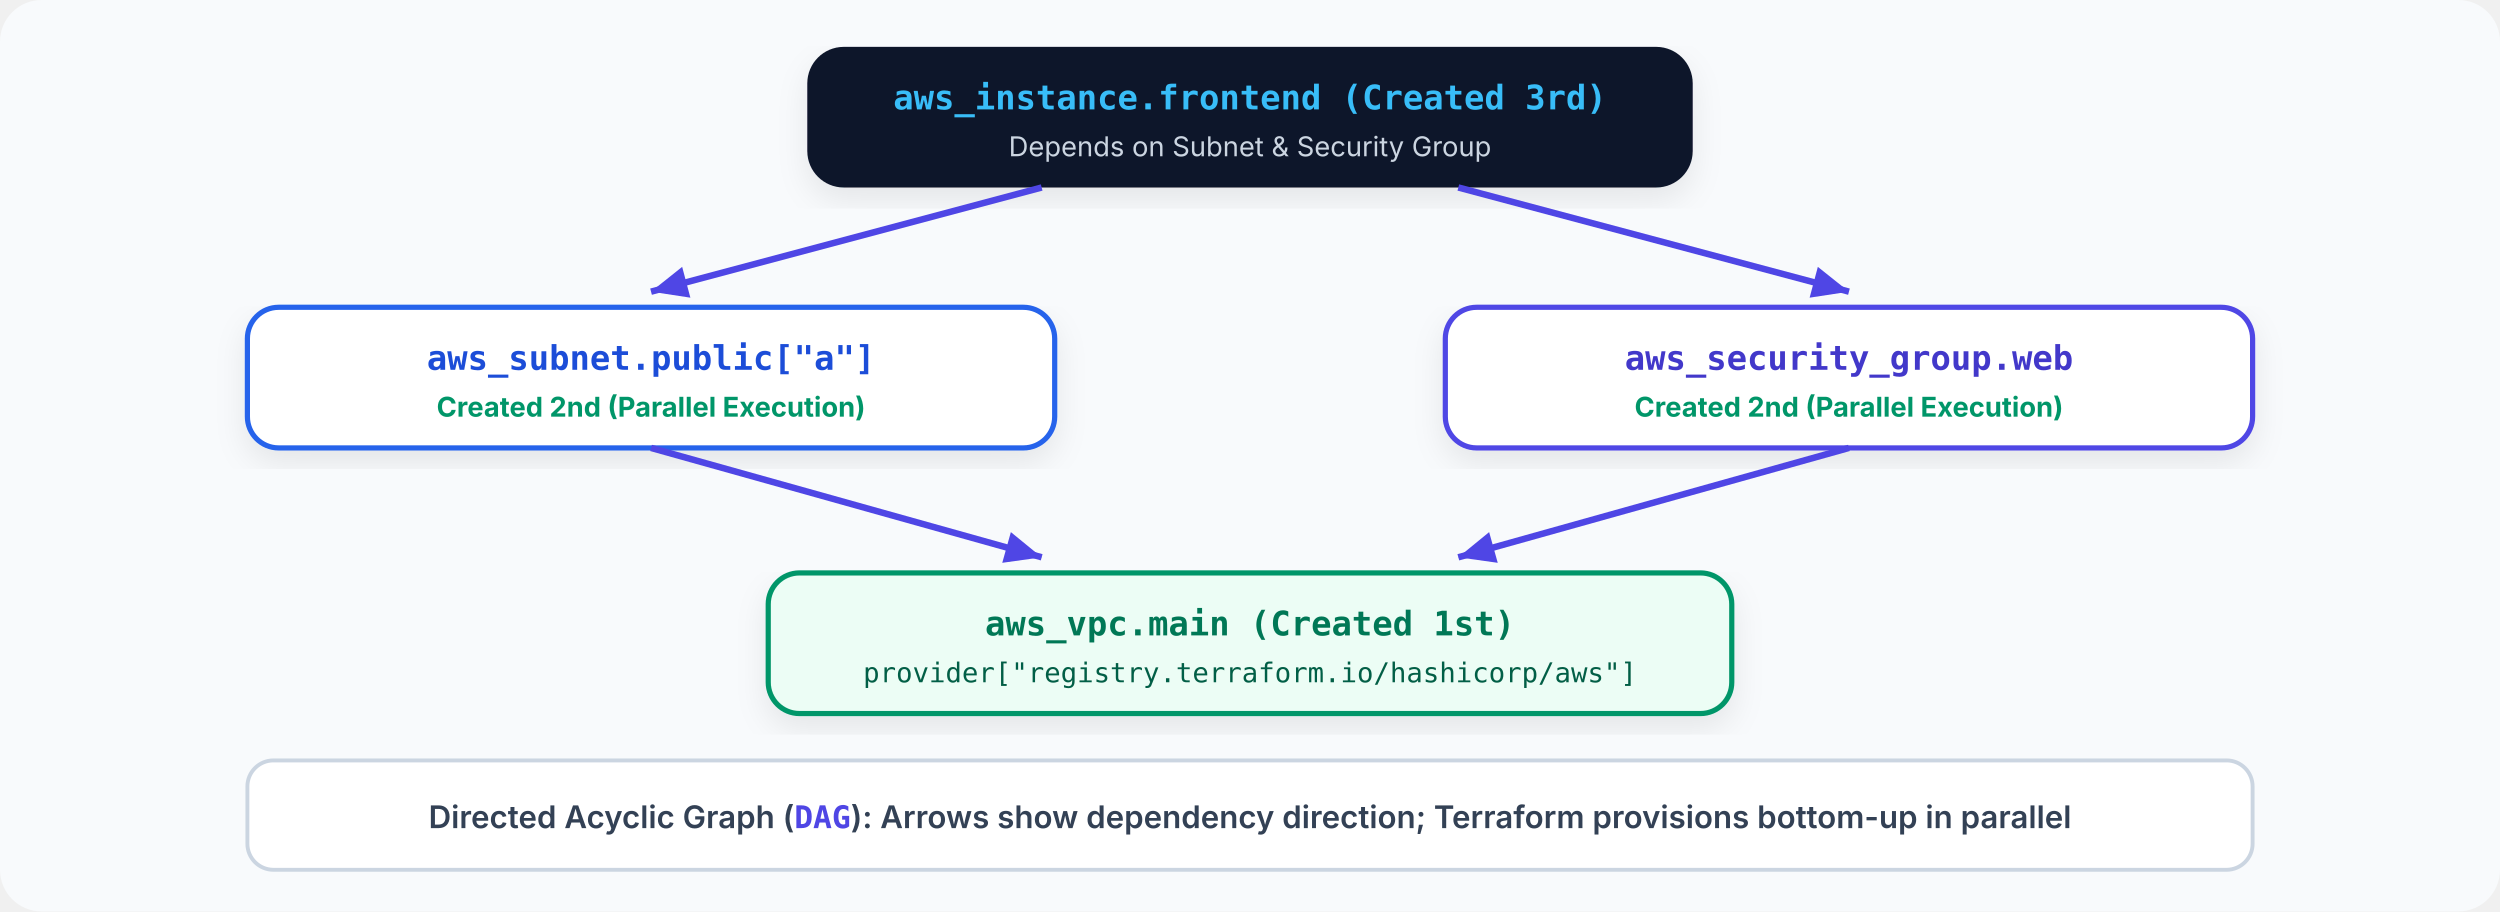
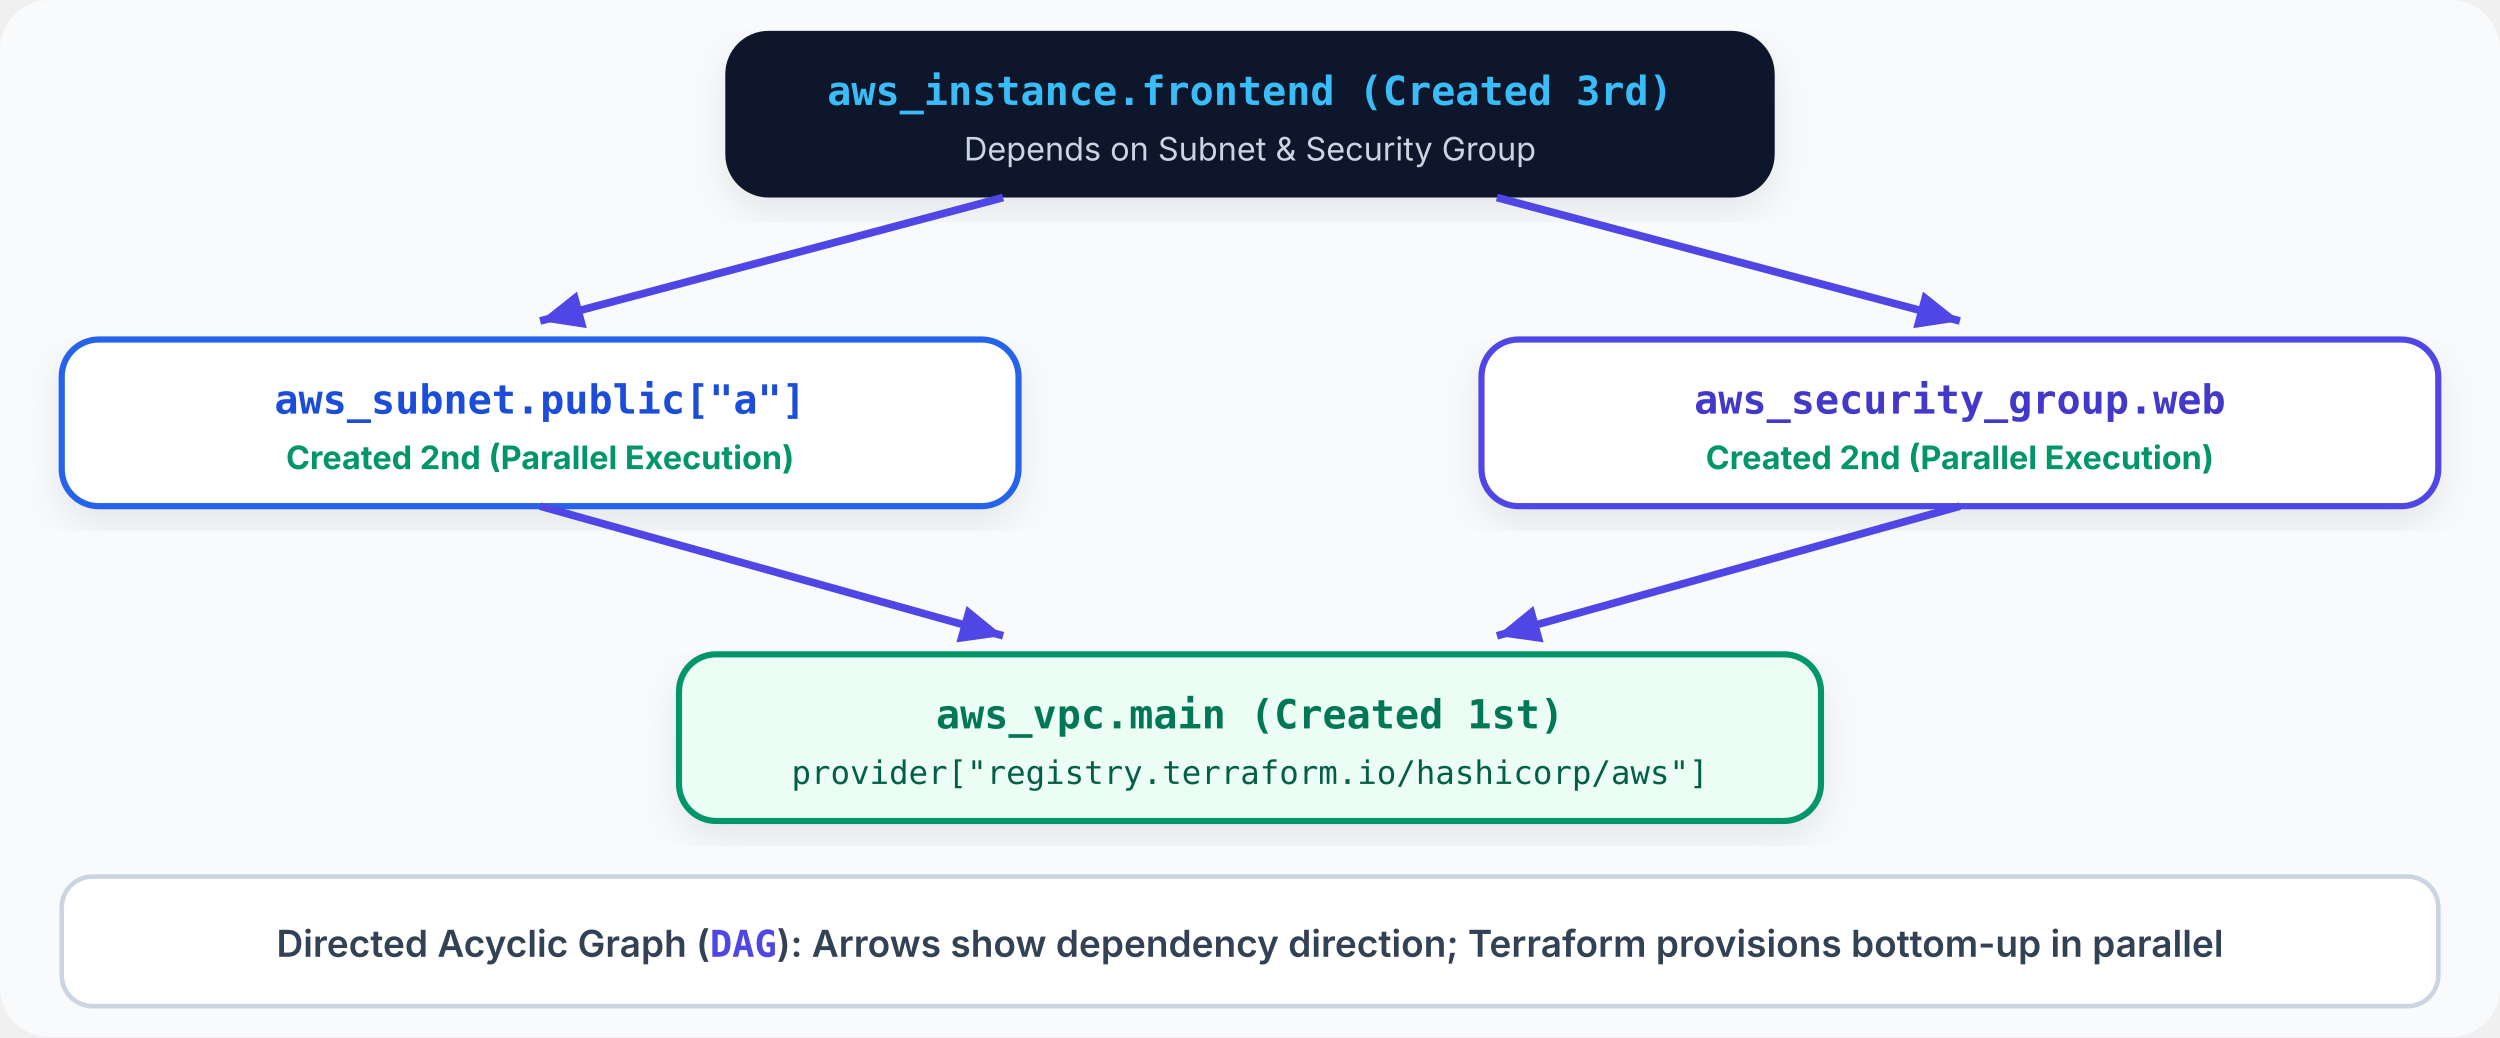
- <svg xmlns="http://www.w3.org/2000/svg" viewBox="0 0 960 350" width="960" height="350" font-family="'Inter', -apple-system, BlinkMacSystemFont, 'Segoe UI', sans-serif">
+ <svg xmlns="http://www.w3.org/2000/svg" viewBox="75 8 810 336" width="810" height="336" font-family="'Inter', -apple-system, BlinkMacSystemFont, 'Segoe UI', sans-serif">
  <defs>
    <marker id="arrowDag" viewBox="0 0 10 10" refX="8" refY="5" markerWidth="7" markerHeight="7" orient="auto-start-reverse">
      <path d="M 0 1.5 L 8 5 L 0 8.5 z" fill="#4f46e5" />
    </marker>
    <filter id="cardShadow" x="-10%" y="-10%" width="120%" height="125%">
      <feDropShadow dx="0" dy="5" stdDeviation="6" flood-color="#0f172a" flood-opacity="0.08" />
    </filter>
  </defs>
-   <rect width="960" height="350" rx="16" fill="#f8fafc" />
+   <rect x="75" y="8" width="810" height="336" rx="16" fill="#f8fafc" />
  <g filter="url(#cardShadow)">
    <rect x="310" y="18" width="340" height="54" rx="14" fill="#0f172a" />
    <text x="480" y="42" text-anchor="middle" font-size="13" font-family="'JetBrains Mono', monospace" font-weight="700" fill="#38bdf8">aws_instance.frontend (Created 3rd)</text>
    <text x="480" y="60" text-anchor="middle" font-size="10.5" fill="#cbd5e1">Depends on Subnet &amp; Security Group</text>
  </g>
  <line x1="400" y1="72" x2="250" y2="112" stroke="#4f46e5" stroke-width="2.5" marker-end="url(#arrowDag)" />
  <line x1="560" y1="72" x2="710" y2="112" stroke="#4f46e5" stroke-width="2.5" marker-end="url(#arrowDag)" />
  <g filter="url(#cardShadow)">
    <rect x="95" y="118" width="310" height="54" rx="12" fill="#ffffff" stroke="#2563eb" stroke-width="2" />
    <text x="250" y="142" text-anchor="middle" font-size="13" font-family="'JetBrains Mono', monospace" font-weight="700" fill="#1d4ed8">aws_subnet.public["a"]</text>
    <text x="250" y="160" text-anchor="middle" font-size="10.5" fill="#059669" font-weight="700">Created 2nd (Parallel Execution)</text>
  </g>
  <g filter="url(#cardShadow)">
    <rect x="555" y="118" width="310" height="54" rx="12" fill="#ffffff" stroke="#4f46e5" stroke-width="2" />
    <text x="710" y="142" text-anchor="middle" font-size="13" font-family="'JetBrains Mono', monospace" font-weight="700" fill="#4338ca">aws_security_group.web</text>
    <text x="710" y="160" text-anchor="middle" font-size="10.5" fill="#059669" font-weight="700">Created 2nd (Parallel Execution)</text>
  </g>
  <line x1="250" y1="172" x2="400" y2="214" stroke="#4f46e5" stroke-width="2.5" marker-end="url(#arrowDag)" />
  <line x1="710" y1="172" x2="560" y2="214" stroke="#4f46e5" stroke-width="2.5" marker-end="url(#arrowDag)" />
  <g filter="url(#cardShadow)">
    <rect x="295" y="220" width="370" height="54" rx="12" fill="#ecfdf5" stroke="#059669" stroke-width="2" />
    <text x="480" y="244" text-anchor="middle" font-size="13" font-family="'JetBrains Mono', monospace" font-weight="700" fill="#047857">aws_vpc.main (Created 1st)</text>
    <text x="480" y="262" text-anchor="middle" font-size="10.5" font-family="'JetBrains Mono', monospace" fill="#065f46">provider["registry.terraform.io/hashicorp/aws"]</text>
  </g>
  <rect x="95" y="292" width="770" height="42" rx="10" fill="#ffffff" stroke="#cbd5e1" stroke-width="1.5" />
  <text x="480" y="318" text-anchor="middle" font-size="12" font-weight="600" fill="#334155">Directed Acyclic Graph (<tspan font-family="'JetBrains Mono', monospace" font-weight="700" fill="#4f46e5">DAG</tspan>): Arrows show dependency direction; Terraform provisions bottom-up in parallel</text>
</svg>
